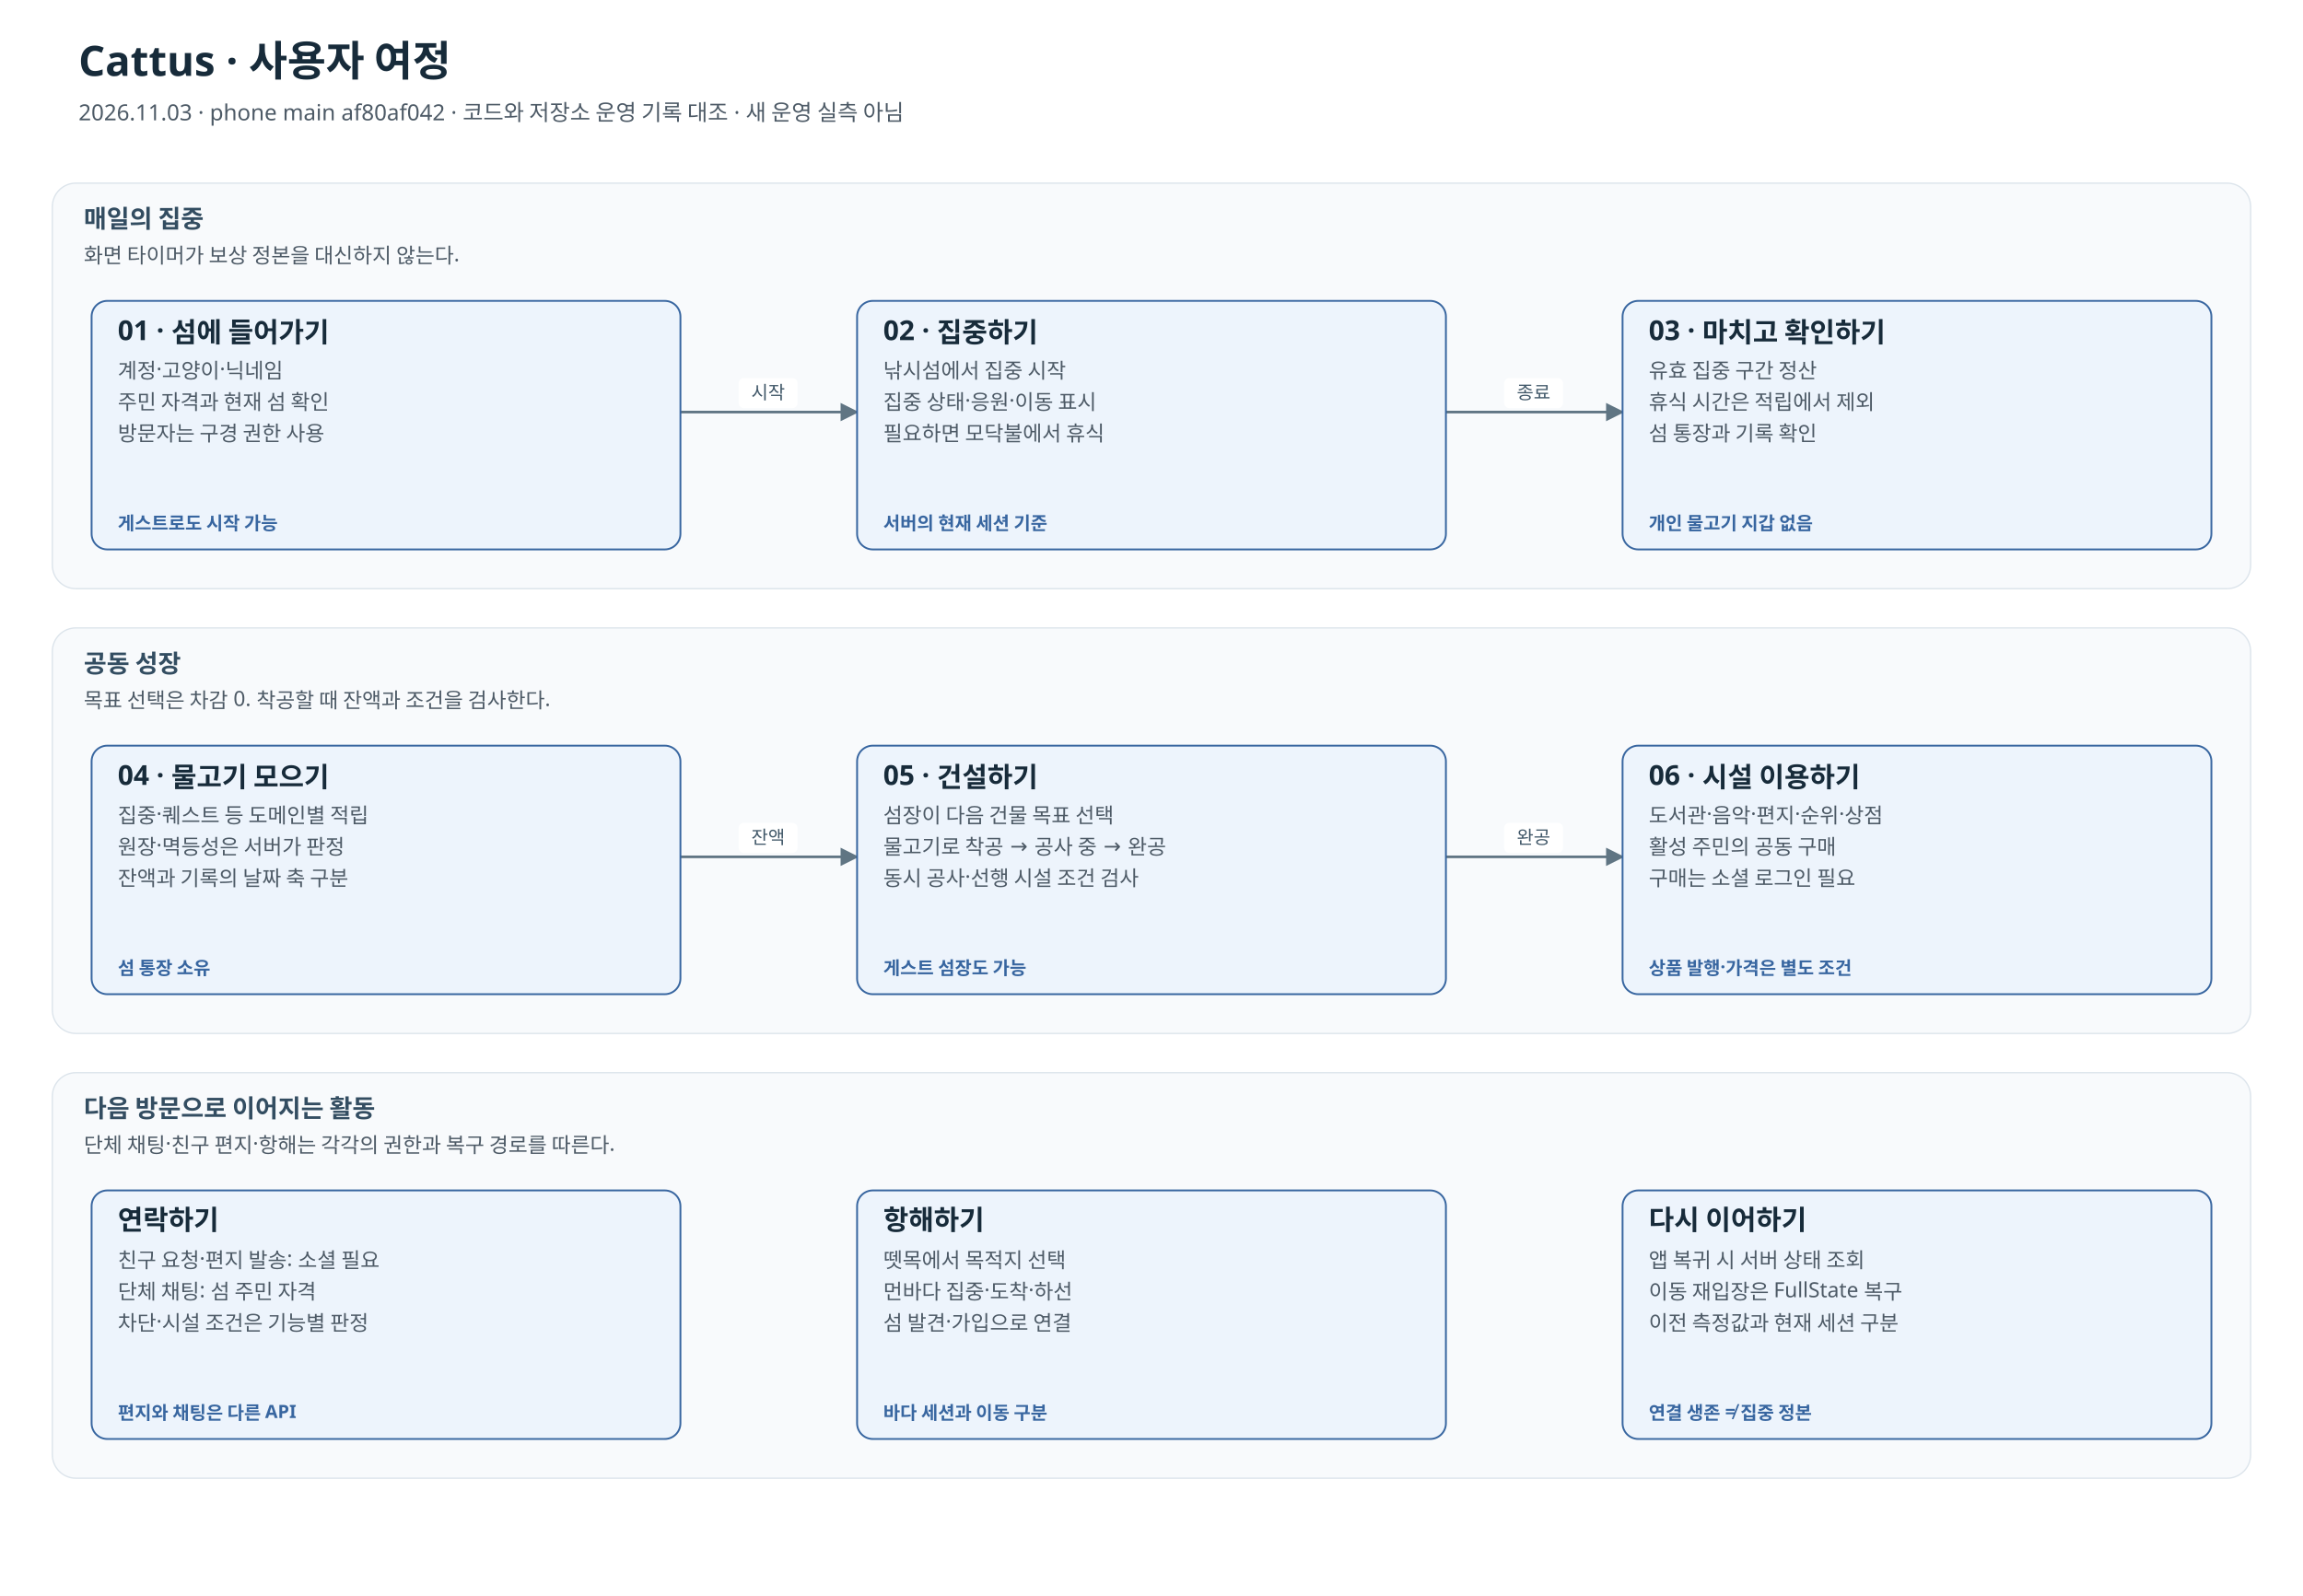
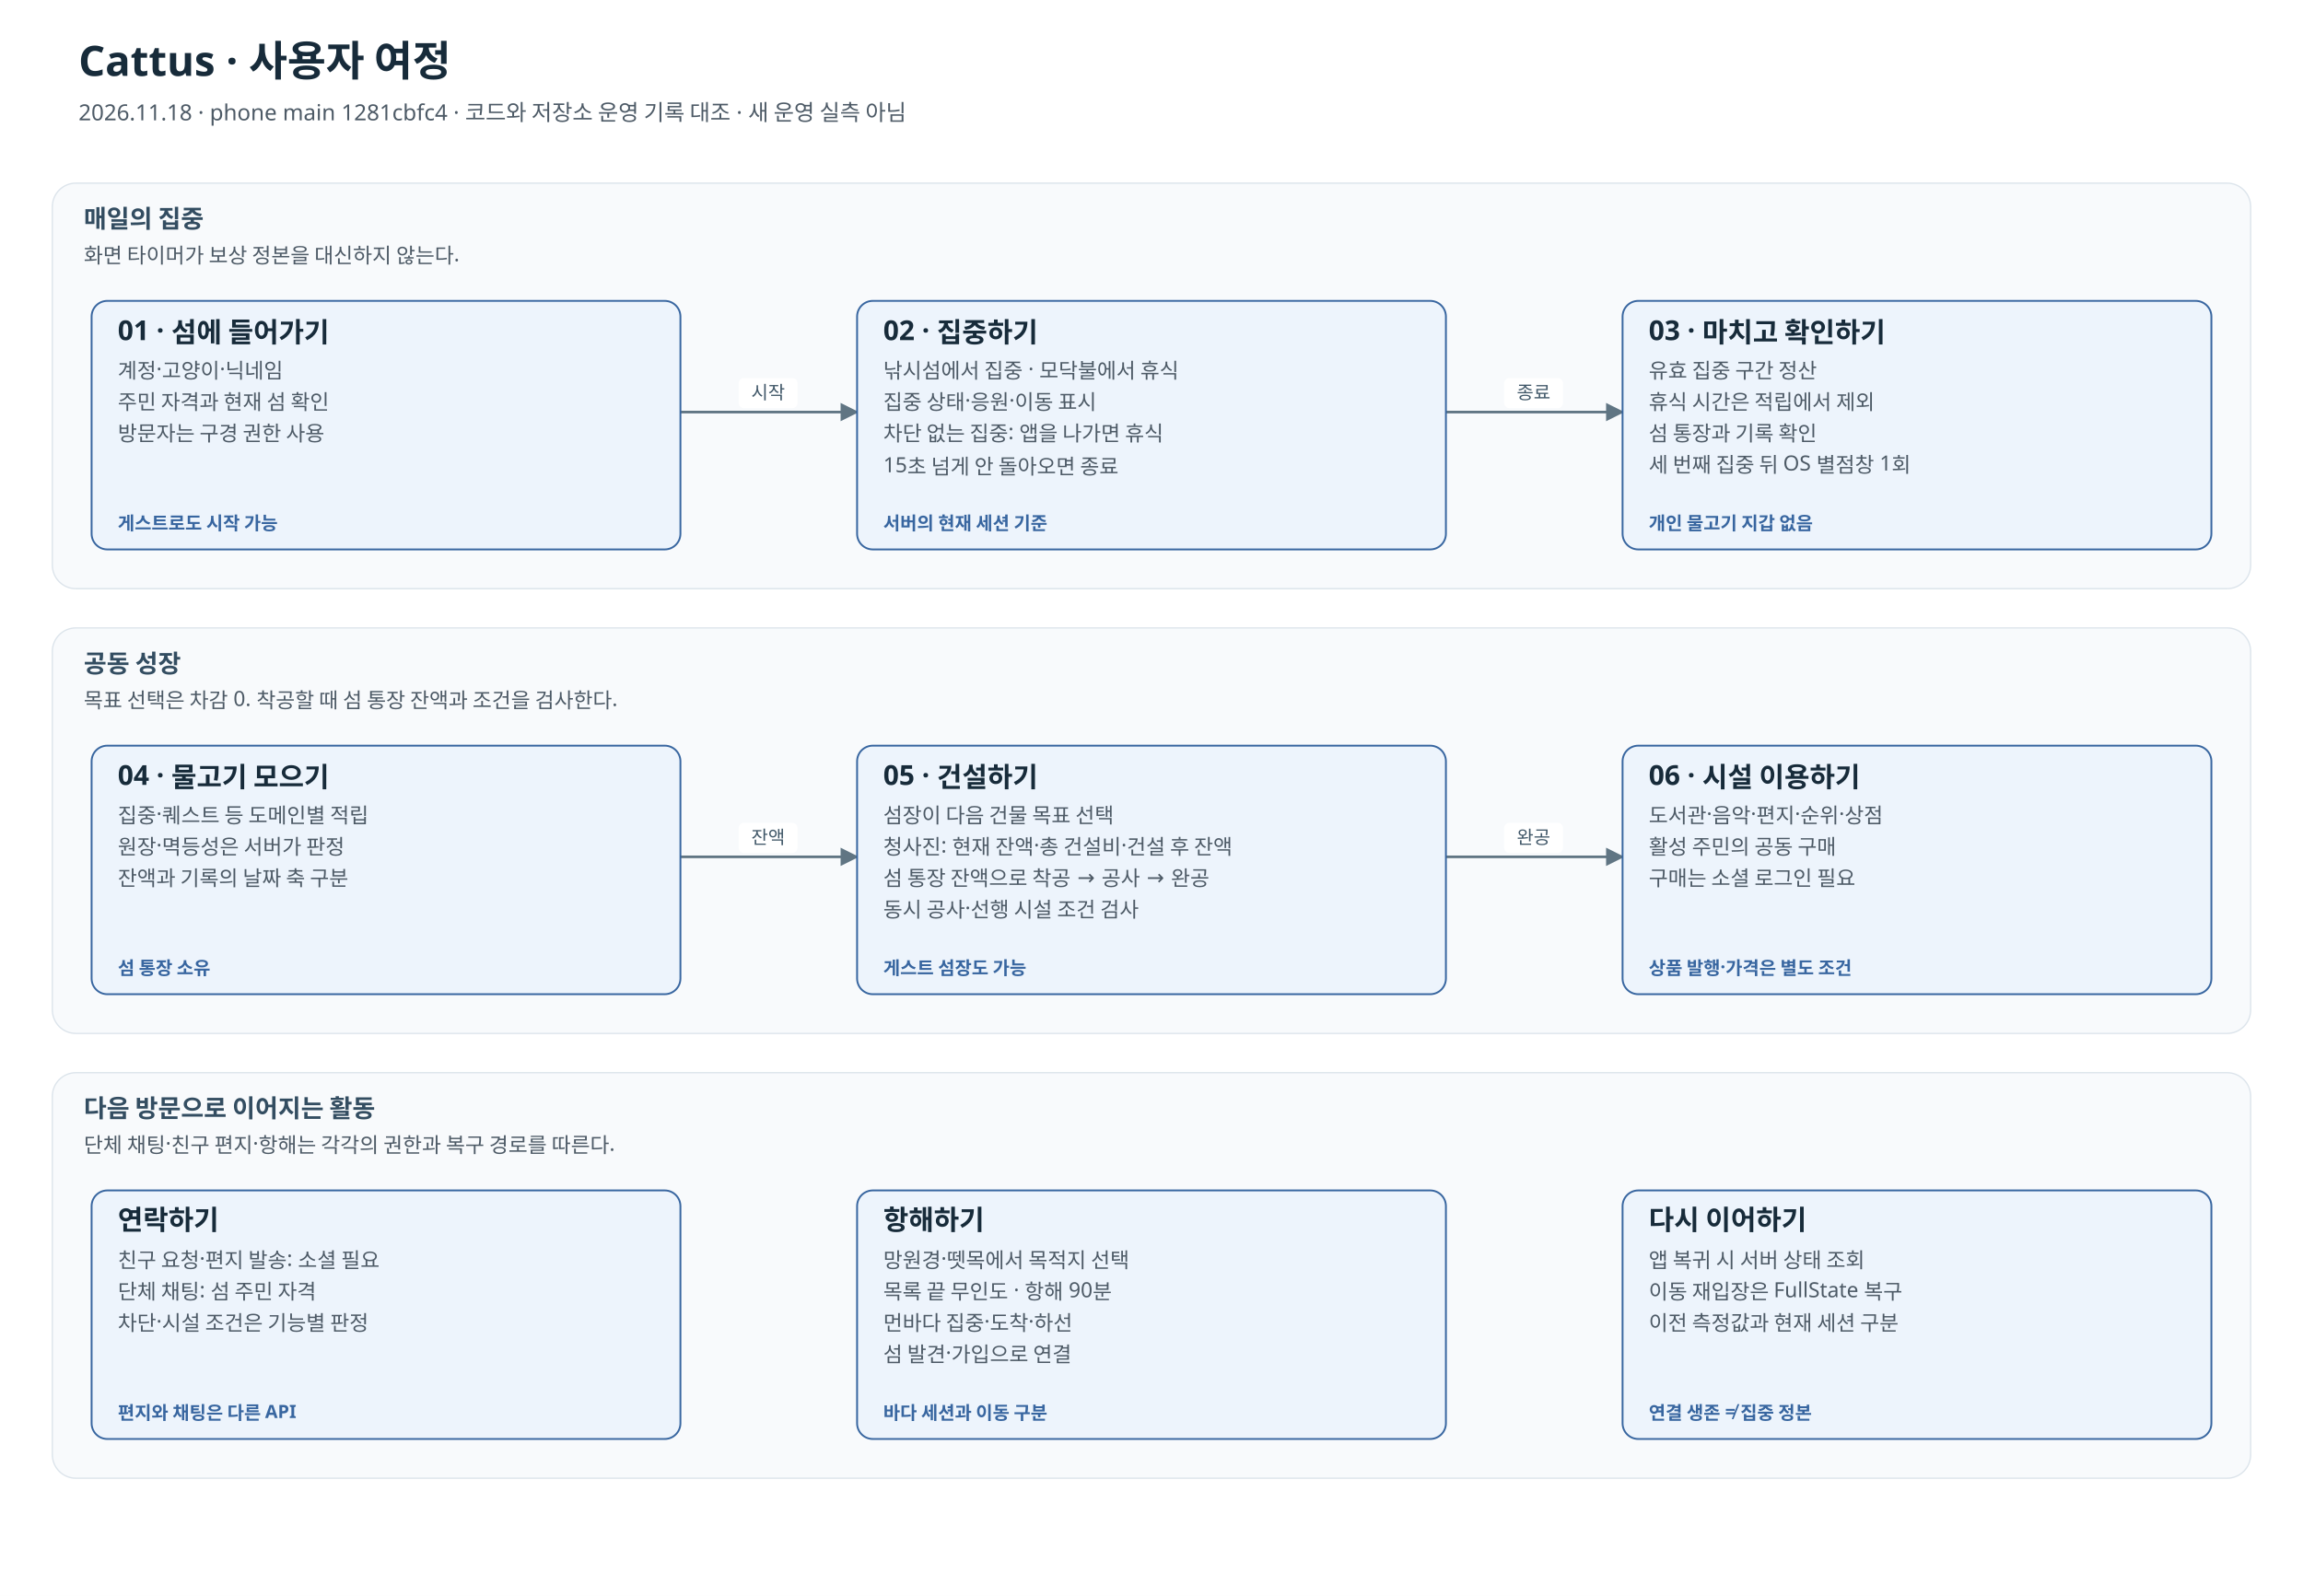
<svg xmlns="http://www.w3.org/2000/svg" width="1760" height="1220" viewBox="0 0 1760 1220" role="img" aria-labelledby="diagramTitle diagramDesc">
  <defs>
    <marker id="arrow" viewBox="0 0 10 10" refX="9" refY="5" markerWidth="7" markerHeight="7" orient="auto-start-reverse">
      <path d="M 0 0 L 10 5 L 0 10 z" fill="#607583" />
    </marker>
  </defs>
  <g font-family="Apple SD Gothic Neo, Noto Sans KR, sans-serif">
    <rect width="1760" height="1220" fill="#ffffff" />
    <text x="60" y="58" font-size="32" fill="#172b3a" font-weight="700">Cattus · 사용자 여정</text>
-     <text x="60" y="92" font-size="17" fill="#4d5a66" font-weight="400">2026.11.03 · phone main af80af042 · 코드와 저장소 운영 기록 대조 · 새 운영 실측 아님</text>
+     <text x="60" y="92" font-size="17" fill="#4d5a66" font-weight="400">2026.11.18 · phone main 1281cbfc4 · 코드와 저장소 운영 기록 대조 · 새 운영 실측 아님</text>
    <rect x="40" y="140" width="1680" height="310" rx="18" fill="#f8fafc" stroke="#dce4eb" />
    <text x="64" y="174" font-size="19" fill="#334d61" font-weight="700">매일의 집중</text>
    <text x="64" y="201" font-size="16" fill="#4d5a66" font-weight="400">화면 타이머가 보상 정본을 대신하지 않는다.</text>
    <rect x="40" y="480" width="1680" height="310" rx="18" fill="#f8fafc" stroke="#dce4eb" />
    <text x="64" y="514" font-size="19" fill="#334d61" font-weight="700">공동 성장</text>
-     <text x="64" y="541" font-size="16" fill="#4d5a66" font-weight="400">목표 선택은 차감 0. 착공할 때 잔액과 조건을 검사한다.</text>
+     <text x="64" y="541" font-size="16" fill="#4d5a66" font-weight="400">목표 선택은 차감 0. 착공할 때 섬 통장 잔액과 조건을 검사한다.</text>
    <rect x="40" y="820" width="1680" height="310" rx="18" fill="#f8fafc" stroke="#dce4eb" />
    <text x="64" y="854" font-size="19" fill="#334d61" font-weight="700">다음 방문으로 이어지는 활동</text>
    <text x="64" y="881" font-size="16" fill="#4d5a66" font-weight="400">단체 채팅·친구 편지·항해는 각각의 권한과 복구 경로를 따른다.</text>
    <g data-cell-id="enterStart">
      <path d="M 520 315 L 655 315" fill="none" stroke="#607583" stroke-width="2" marker-end="url(#arrow)" />
      <rect x="564.5" y="289" width="45.0" height="23" rx="4" fill="#ffffff" />
      <text x="587" y="305" font-size="14" text-anchor="middle" fill="#405768">시작</text>
    </g>
    <g data-cell-id="startFinish">
      <path d="M 1105 315 L 1240 315" fill="none" stroke="#607583" stroke-width="2" marker-end="url(#arrow)" />
      <rect x="1149.5" y="289" width="45.0" height="23" rx="4" fill="#ffffff" />
      <text x="1172" y="305" font-size="14" text-anchor="middle" fill="#405768">종료</text>
    </g>
    <g data-cell-id="walletBuild">
      <path d="M 520 655 L 655 655" fill="none" stroke="#607583" stroke-width="2" marker-end="url(#arrow)" />
      <rect x="564.5" y="629" width="45.0" height="23" rx="4" fill="#ffffff" />
      <text x="587" y="645" font-size="14" text-anchor="middle" fill="#405768">잔액</text>
    </g>
    <g data-cell-id="buildUse">
      <path d="M 1105 655 L 1240 655" fill="none" stroke="#607583" stroke-width="2" marker-end="url(#arrow)" />
      <rect x="1149.5" y="629" width="45.0" height="23" rx="4" fill="#ffffff" />
      <text x="1172" y="645" font-size="14" text-anchor="middle" fill="#405768">완공</text>
    </g>
    <g data-cell-id="enter">
      <rect x="70" y="230" width="450" height="190" rx="12" fill="#edf4fc" stroke="#3866a0" stroke-width="1.4" />
      <text x="90" y="260" font-size="21" fill="#172b3a" font-weight="700">01 · 섬에 들어가기</text>
      <text x="90" y="289" font-size="16" fill="#4d5a66" font-weight="400">계정·고양이·닉네임</text>
      <text x="90" y="313" font-size="16" fill="#4d5a66" font-weight="400">주민 자격과 현재 섬 확인</text>
      <text x="90" y="337" font-size="16" fill="#4d5a66" font-weight="400">방문자는 구경 권한 사용</text>
      <text x="90" y="405" font-size="14" fill="#3866a0" font-weight="700">게스트로도 시작 가능</text>
    </g>
    <g data-cell-id="start">
      <rect x="655" y="230" width="450" height="190" rx="12" fill="#edf4fc" stroke="#3866a0" stroke-width="1.4" />
      <text x="675" y="260" font-size="21" fill="#172b3a" font-weight="700">02 · 집중하기</text>
-       <text x="675" y="289" font-size="16" fill="#4d5a66" font-weight="400">낚시섬에서 집중 시작</text>
+       <text x="675" y="289" font-size="16" fill="#4d5a66" font-weight="400">낚시섬에서 집중 · 모닥불에서 휴식</text>
      <text x="675" y="313" font-size="16" fill="#4d5a66" font-weight="400">집중 상태·응원·이동 표시</text>
-       <text x="675" y="337" font-size="16" fill="#4d5a66" font-weight="400">필요하면 모닥불에서 휴식</text>
+       <text x="675" y="337" font-size="16" fill="#4d5a66" font-weight="400">차단 없는 집중: 앱을 나가면 휴식</text>
+       <text x="675" y="361" font-size="16" fill="#4d5a66" font-weight="400">15초 넘게 안 돌아오면 종료</text>
      <text x="675" y="405" font-size="14" fill="#3866a0" font-weight="700">서버의 현재 세션 기준</text>
    </g>
    <g data-cell-id="finish">
      <rect x="1240" y="230" width="450" height="190" rx="12" fill="#edf4fc" stroke="#3866a0" stroke-width="1.4" />
      <text x="1260" y="260" font-size="21" fill="#172b3a" font-weight="700">03 · 마치고 확인하기</text>
      <text x="1260" y="289" font-size="16" fill="#4d5a66" font-weight="400">유효 집중 구간 정산</text>
      <text x="1260" y="313" font-size="16" fill="#4d5a66" font-weight="400">휴식 시간은 적립에서 제외</text>
      <text x="1260" y="337" font-size="16" fill="#4d5a66" font-weight="400">섬 통장과 기록 확인</text>
+       <text x="1260" y="361" font-size="16" fill="#4d5a66" font-weight="400">세 번째 집중 뒤 OS 별점창 1회</text>
      <text x="1260" y="405" font-size="14" fill="#3866a0" font-weight="700">개인 물고기 지갑 없음</text>
    </g>
    <g data-cell-id="wallet">
      <rect x="70" y="570" width="450" height="190" rx="12" fill="#edf4fc" stroke="#3866a0" stroke-width="1.4" />
      <text x="90" y="600" font-size="21" fill="#172b3a" font-weight="700">04 · 물고기 모으기</text>
      <text x="90" y="629" font-size="16" fill="#4d5a66" font-weight="400">집중·퀘스트 등 도메인별 적립</text>
      <text x="90" y="653" font-size="16" fill="#4d5a66" font-weight="400">원장·멱등성은 서버가 판정</text>
      <text x="90" y="677" font-size="16" fill="#4d5a66" font-weight="400">잔액과 기록의 날짜 축 구분</text>
      <text x="90" y="745" font-size="14" fill="#3866a0" font-weight="700">섬 통장 소유</text>
    </g>
    <g data-cell-id="build">
      <rect x="655" y="570" width="450" height="190" rx="12" fill="#edf4fc" stroke="#3866a0" stroke-width="1.4" />
      <text x="675" y="600" font-size="21" fill="#172b3a" font-weight="700">05 · 건설하기</text>
      <text x="675" y="629" font-size="16" fill="#4d5a66" font-weight="400">섬장이 다음 건물 목표 선택</text>
-       <text x="675" y="653" font-size="16" fill="#4d5a66" font-weight="400">물고기로 착공 → 공사 중 → 완공</text>
-       <text x="675" y="677" font-size="16" fill="#4d5a66" font-weight="400">동시 공사·선행 시설 조건 검사</text>
+       <text x="675" y="653" font-size="16" fill="#4d5a66" font-weight="400">청사진: 현재 잔액·총 건설비·건설 후 잔액</text>
+       <text x="675" y="677" font-size="16" fill="#4d5a66" font-weight="400">섬 통장 잔액으로 착공 → 공사 → 완공</text>
+       <text x="675" y="701" font-size="16" fill="#4d5a66" font-weight="400">동시 공사·선행 시설 조건 검사</text>
      <text x="675" y="745" font-size="14" fill="#3866a0" font-weight="700">게스트 섬장도 가능</text>
    </g>
    <g data-cell-id="use">
      <rect x="1240" y="570" width="450" height="190" rx="12" fill="#edf4fc" stroke="#3866a0" stroke-width="1.4" />
      <text x="1260" y="600" font-size="21" fill="#172b3a" font-weight="700">06 · 시설 이용하기</text>
      <text x="1260" y="629" font-size="16" fill="#4d5a66" font-weight="400">도서관·음악·편지·순위·상점</text>
      <text x="1260" y="653" font-size="16" fill="#4d5a66" font-weight="400">활성 주민의 공동 구매</text>
      <text x="1260" y="677" font-size="16" fill="#4d5a66" font-weight="400">구매는 소셜 로그인 필요</text>
      <text x="1260" y="745" font-size="14" fill="#3866a0" font-weight="700">상품 발행·가격은 별도 조건</text>
    </g>
    <g data-cell-id="talk">
      <rect x="70" y="910" width="450" height="190" rx="12" fill="#edf4fc" stroke="#3866a0" stroke-width="1.4" />
      <text x="90" y="940" font-size="21" fill="#172b3a" font-weight="700">연락하기</text>
      <text x="90" y="969" font-size="16" fill="#4d5a66" font-weight="400">친구 요청·편지 발송: 소셜 필요</text>
      <text x="90" y="993" font-size="16" fill="#4d5a66" font-weight="400">단체 채팅: 섬 주민 자격</text>
      <text x="90" y="1017" font-size="16" fill="#4d5a66" font-weight="400">차단·시설 조건은 기능별 판정</text>
      <text x="90" y="1085" font-size="14" fill="#3866a0" font-weight="700">편지와 채팅은 다른 API</text>
    </g>
    <g data-cell-id="sail">
      <rect x="655" y="910" width="450" height="190" rx="12" fill="#edf4fc" stroke="#3866a0" stroke-width="1.4" />
      <text x="675" y="940" font-size="21" fill="#172b3a" font-weight="700">항해하기</text>
-       <text x="675" y="969" font-size="16" fill="#4d5a66" font-weight="400">뗏목에서 목적지 선택</text>
-       <text x="675" y="993" font-size="16" fill="#4d5a66" font-weight="400">먼바다 집중·도착·하선</text>
-       <text x="675" y="1017" font-size="16" fill="#4d5a66" font-weight="400">섬 발견·가입으로 연결</text>
+       <text x="675" y="969" font-size="16" fill="#4d5a66" font-weight="400">망원경·뗏목에서 목적지 선택</text>
+       <text x="675" y="993" font-size="16" fill="#4d5a66" font-weight="400">목록 끝 무인도 · 항해 90분</text>
+       <text x="675" y="1017" font-size="16" fill="#4d5a66" font-weight="400">먼바다 집중·도착·하선</text>
+       <text x="675" y="1041" font-size="16" fill="#4d5a66" font-weight="400">섬 발견·가입으로 연결</text>
      <text x="675" y="1085" font-size="14" fill="#3866a0" font-weight="700">바다 세션과 이동 구분</text>
    </g>
    <g data-cell-id="return">
      <rect x="1240" y="910" width="450" height="190" rx="12" fill="#edf4fc" stroke="#3866a0" stroke-width="1.4" />
      <text x="1260" y="940" font-size="21" fill="#172b3a" font-weight="700">다시 이어하기</text>
      <text x="1260" y="969" font-size="16" fill="#4d5a66" font-weight="400">앱 복귀 시 서버 상태 조회</text>
      <text x="1260" y="993" font-size="16" fill="#4d5a66" font-weight="400">이동 재입장은 FullState 복구</text>
      <text x="1260" y="1017" font-size="16" fill="#4d5a66" font-weight="400">이전 측정값과 현재 세션 구분</text>
      <text x="1260" y="1085" font-size="14" fill="#3866a0" font-weight="700">연결 생존 ≠ 집중 정본</text>
    </g>
  </g>
</svg>
